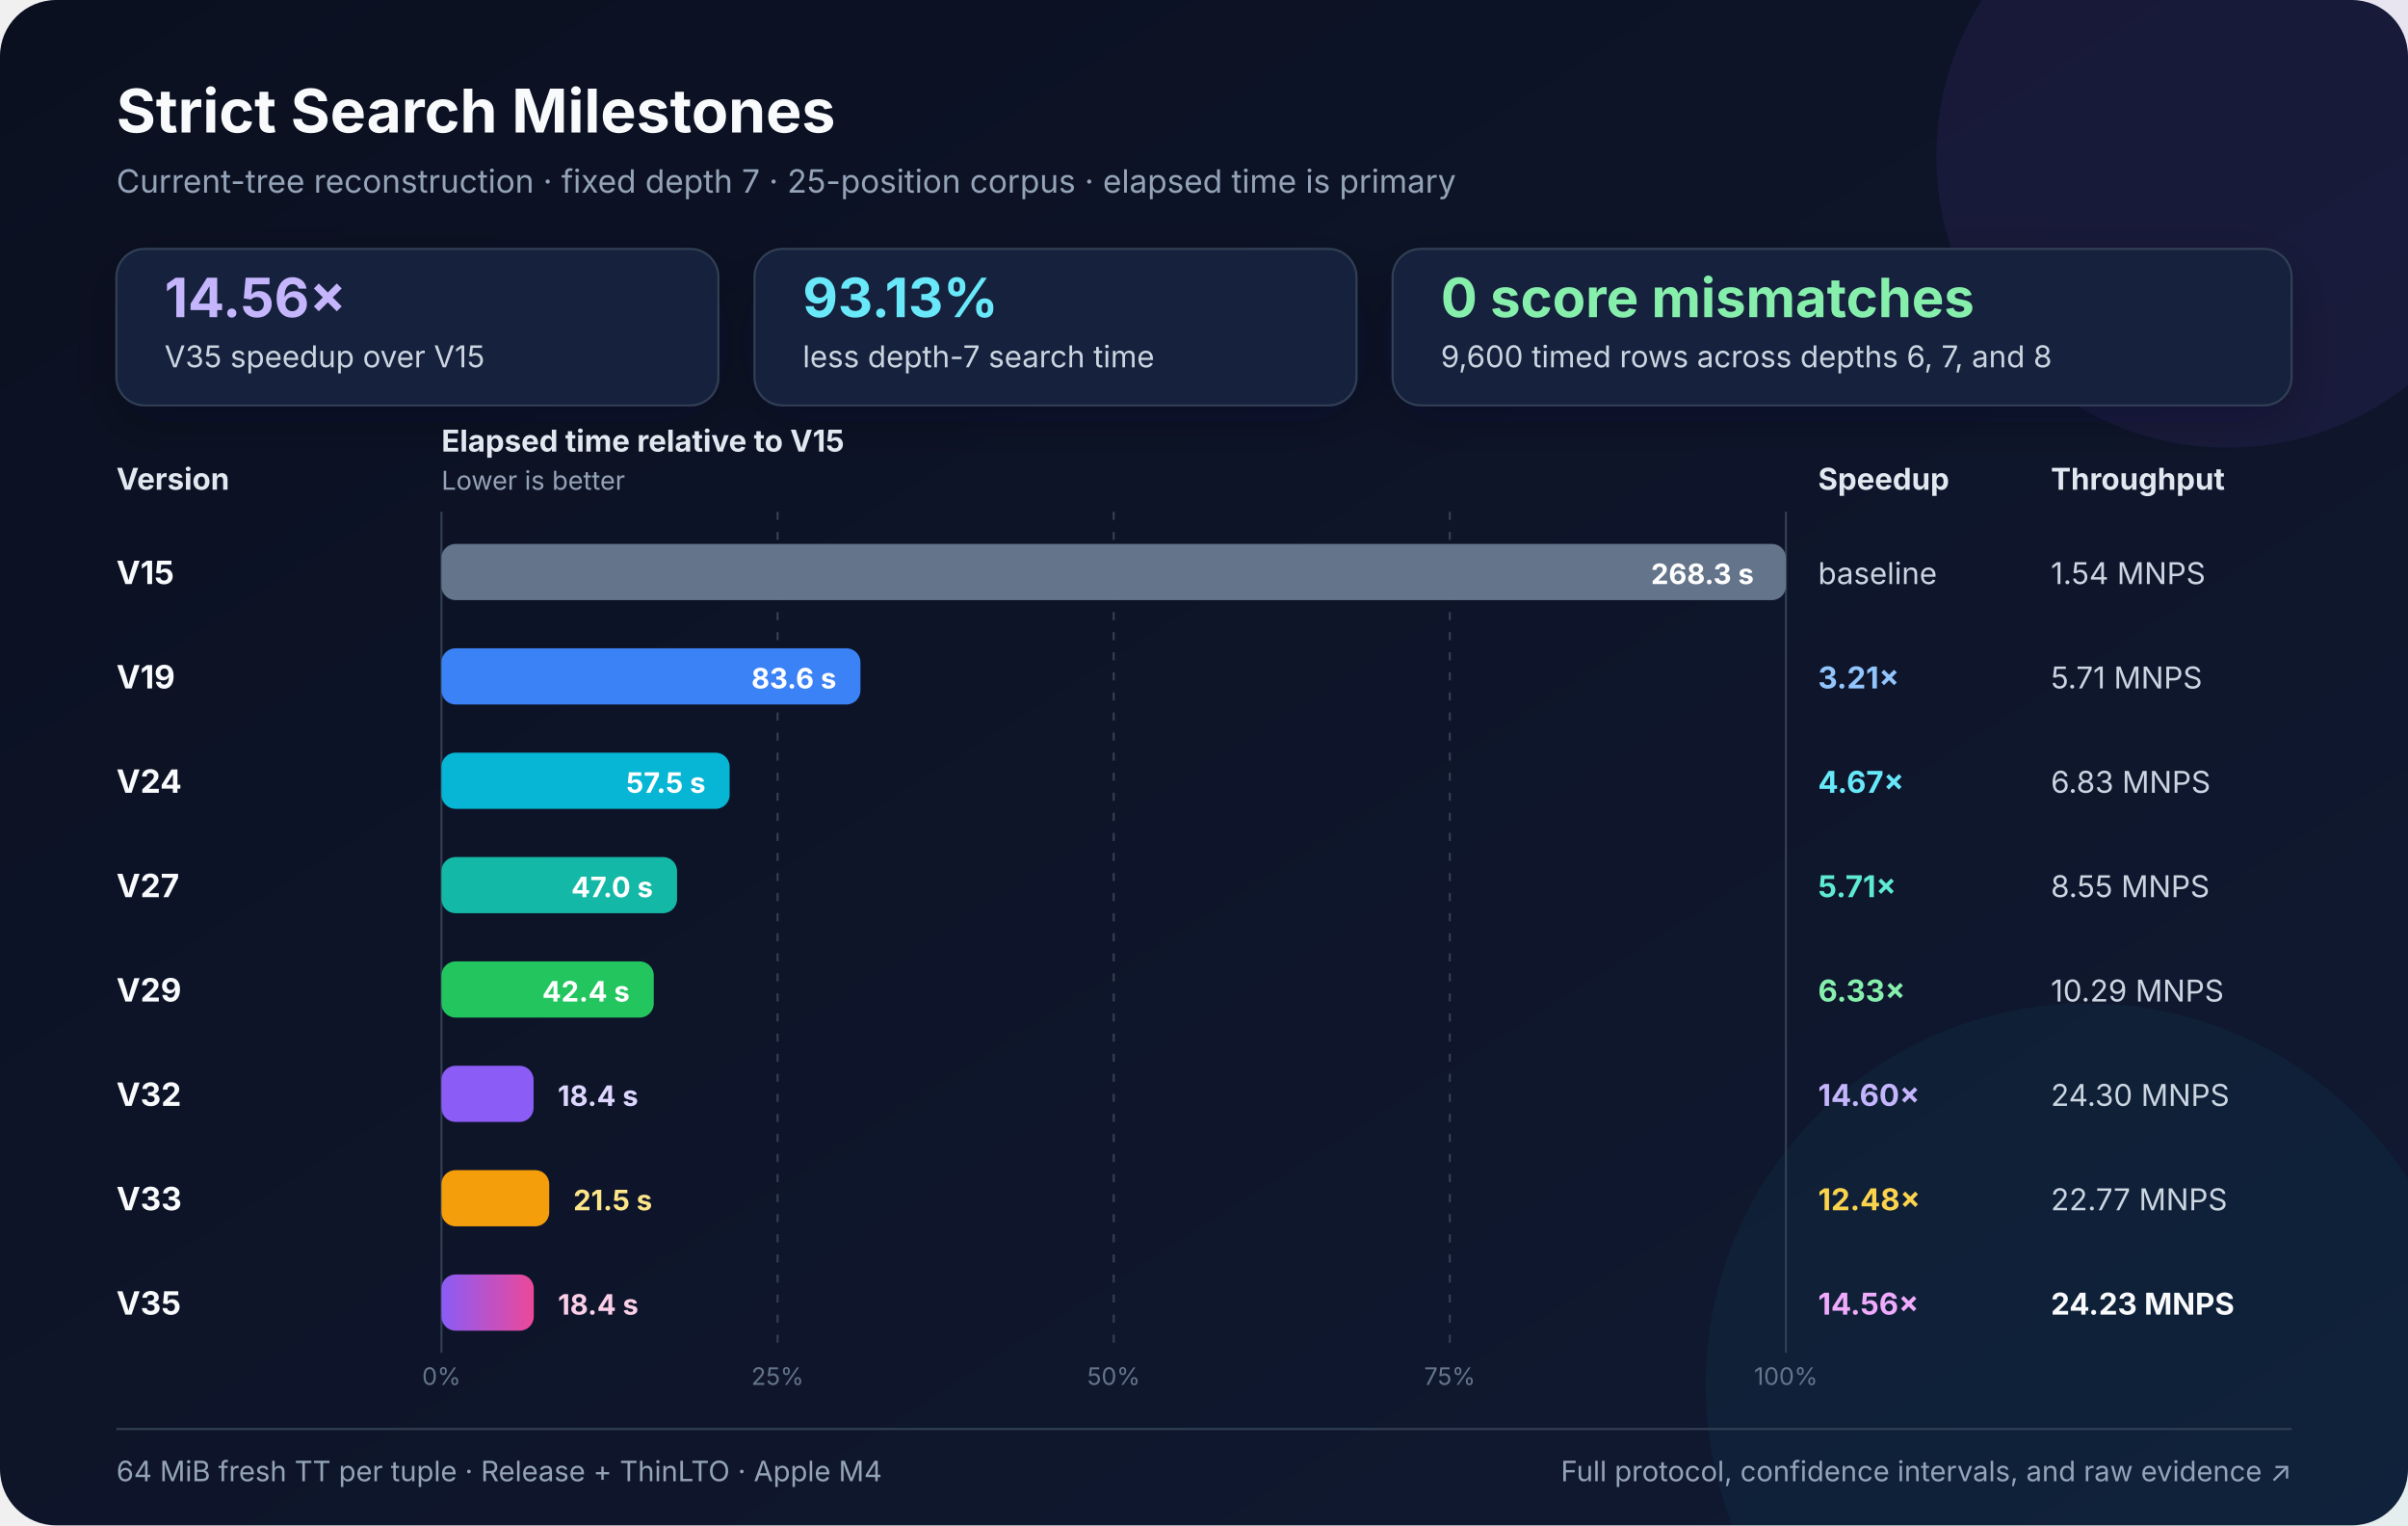
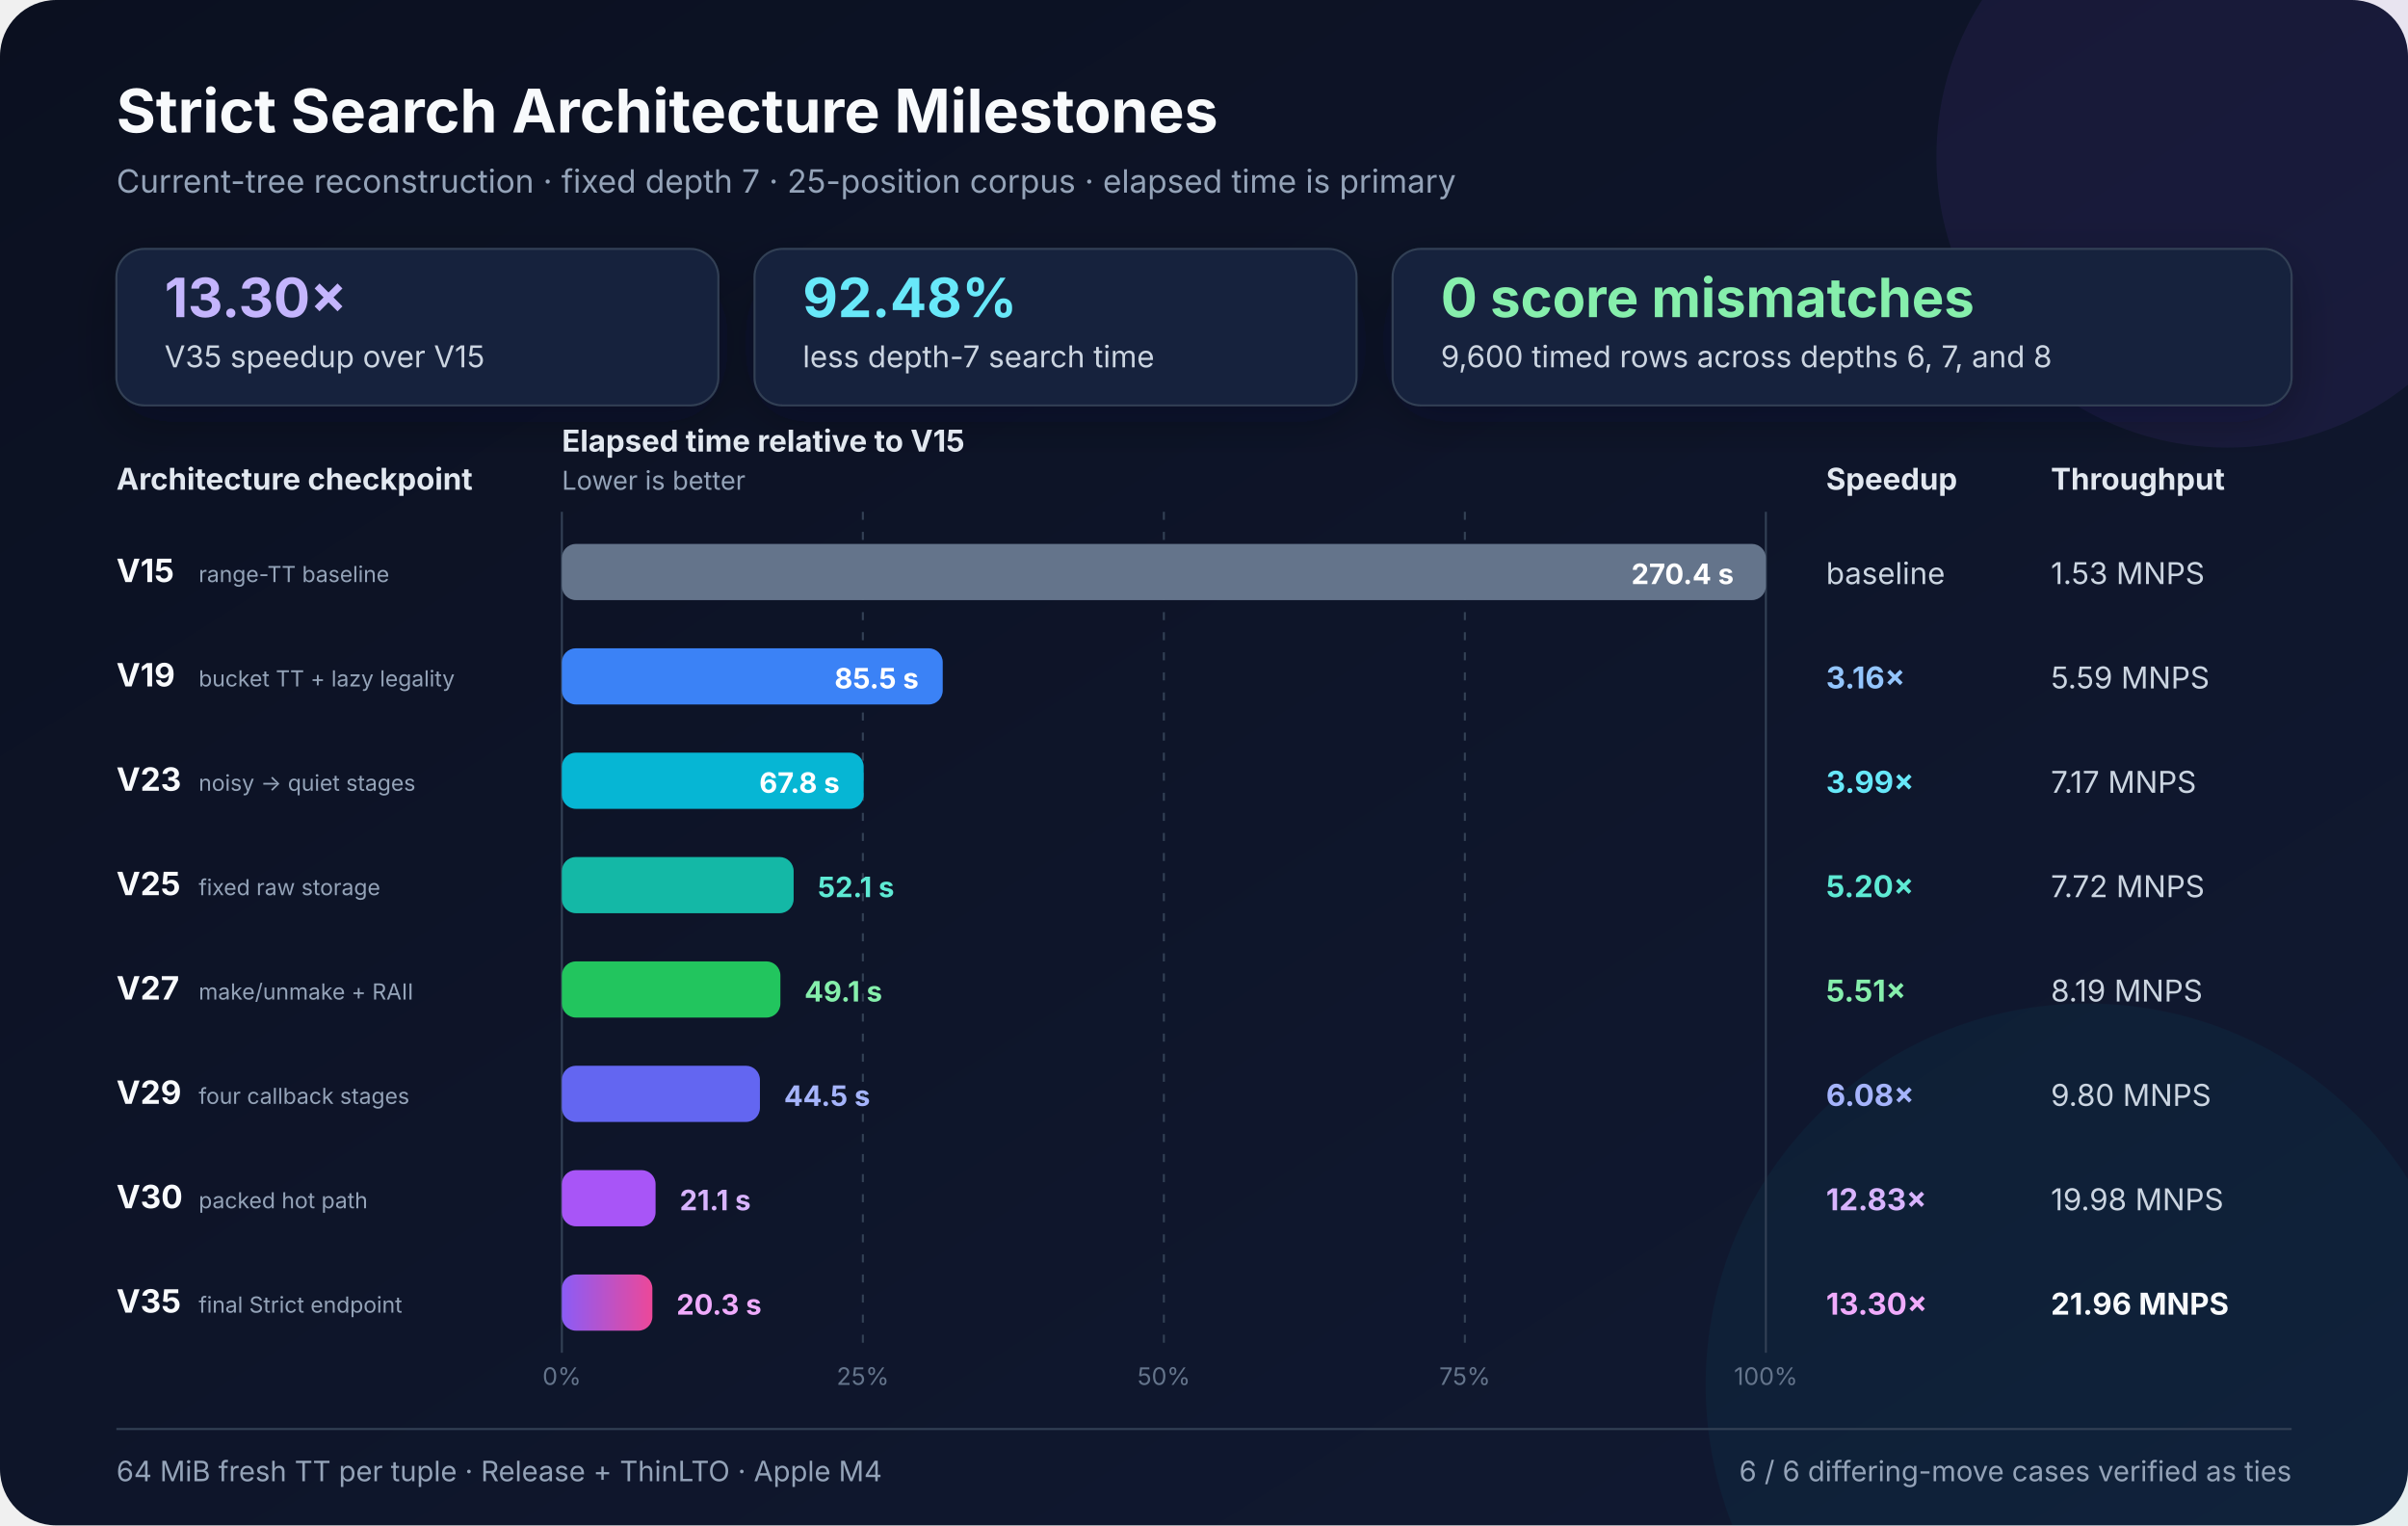
<svg xmlns="http://www.w3.org/2000/svg" width="1200" height="760" viewBox="0 0 1200 760" role="img" aria-labelledby="title desc">
  <defs>
    <linearGradient id="background" x1="0" y1="0" x2="1" y2="1">
      <stop offset="0" stop-color="#0b1020" />
      <stop offset="1" stop-color="#111a33" />
    </linearGradient>
    <linearGradient id="v35" x1="0" y1="0" x2="1" y2="0">
      <stop offset="0" stop-color="#8b5cf6" />
      <stop offset="1" stop-color="#ec4899" />
    </linearGradient>
    <filter id="shadow" x="-20%" y="-30%" width="140%" height="160%">
      <feDropShadow dx="0" dy="8" stdDeviation="12" flood-color="#020617" flood-opacity="0.28" />
    </filter>
  </defs>
  <rect width="1200" height="760" rx="28" fill="url(#background)" />
  <circle cx="1110" cy="78" r="145" fill="#8b5cf6" opacity="0.08" />
  <circle cx="1040" cy="690" r="190" fill="#06b6d4" opacity="0.05" />
  <g font-family="Inter, ui-sans-serif, system-ui, -apple-system, BlinkMacSystemFont, 'Segoe UI', sans-serif">
-     <text x="58" y="66" fill="#f8fafc" font-size="30" font-weight="700">Strict Search Milestones</text>
+     <text x="58" y="66" fill="#f8fafc" font-size="30" font-weight="700">Strict Search Architecture Milestones</text>
    <text x="58" y="96" fill="#94a3b8" font-size="16">Current-tree reconstruction · fixed depth 7 · 25-position corpus · elapsed time is primary</text>
    <g filter="url(#shadow)">
      <rect x="58" y="124" width="300" height="78" rx="14" fill="#18223d" stroke="#334155" />
-       <text x="82" y="158" fill="#c4b5fd" font-size="27" font-weight="700">14.56×</text>
+       <text x="82" y="158" fill="#c4b5fd" font-size="27" font-weight="700">13.30×</text>
      <text x="82" y="183" fill="#cbd5e1" font-size="15">V35 speedup over V15</text>
      <rect x="376" y="124" width="300" height="78" rx="14" fill="#18223d" stroke="#334155" />
-       <text x="400" y="158" fill="#67e8f9" font-size="27" font-weight="700">93.13%</text>
+       <text x="400" y="158" fill="#67e8f9" font-size="27" font-weight="700">92.48%</text>
      <text x="400" y="183" fill="#cbd5e1" font-size="15">less depth-7 search time</text>
      <rect x="694" y="124" width="448" height="78" rx="14" fill="#18223d" stroke="#334155" />
      <text x="718" y="158" fill="#86efac" font-size="27" font-weight="700">0 score mismatches</text>
      <text x="718" y="183" fill="#cbd5e1" font-size="15">9,600 timed rows across depths 6, 7, and 8</text>
    </g>
-     <text x="58" y="244" fill="#e2e8f0" font-size="15" font-weight="650">Version</text>
-     <text x="220" y="225" fill="#e2e8f0" font-size="15" font-weight="650">Elapsed time relative to V15</text>
-     <text x="220" y="244" fill="#94a3b8" font-size="13">Lower is better</text>
-     <text x="906" y="244" fill="#e2e8f0" font-size="15" font-weight="650">Speedup</text>
+     <text x="58" y="244" fill="#e2e8f0" font-size="15" font-weight="650">Architecture checkpoint</text>
+     <text x="280" y="225" fill="#e2e8f0" font-size="15" font-weight="650">Elapsed time relative to V15</text>
+     <text x="280" y="244" fill="#94a3b8" font-size="13">Lower is better</text>
+     <text x="910" y="244" fill="#e2e8f0" font-size="15" font-weight="650">Speedup</text>
    <text x="1022" y="244" fill="#e2e8f0" font-size="15" font-weight="650">Throughput</text>
    <g stroke="#334155" stroke-width="1">
-       <line x1="220" y1="255" x2="220" y2="674" />
-       <line x1="387.5" y1="255" x2="387.5" y2="674" stroke-dasharray="4 6" />
-       <line x1="555" y1="255" x2="555" y2="674" stroke-dasharray="4 6" />
-       <line x1="722.5" y1="255" x2="722.5" y2="674" stroke-dasharray="4 6" />
-       <line x1="890" y1="255" x2="890" y2="674" />
+       <line x1="280" y1="255" x2="280" y2="674" />
+       <line x1="430" y1="255" x2="430" y2="674" stroke-dasharray="4 6" />
+       <line x1="580" y1="255" x2="580" y2="674" stroke-dasharray="4 6" />
+       <line x1="730" y1="255" x2="730" y2="674" stroke-dasharray="4 6" />
+       <line x1="880" y1="255" x2="880" y2="674" />
    </g>
    <g fill="#64748b" font-size="12" text-anchor="middle">
-       <text x="220" y="690">0%</text>
-       <text x="387.5" y="690">25%</text>
-       <text x="555" y="690">50%</text>
-       <text x="722.5" y="690">75%</text>
-       <text x="890" y="690">100%</text>
+       <text x="280" y="690">0%</text>
+       <text x="430" y="690">25%</text>
+       <text x="580" y="690">50%</text>
+       <text x="730" y="690">75%</text>
+       <text x="880" y="690">100%</text>
    </g>
-     <text x="58" y="291" fill="#f8fafc" font-size="16" font-weight="650">V15</text>
-     <rect x="220" y="271" width="670" height="28" rx="7" fill="#64748b" />
-     <text x="874" y="291" fill="#ffffff" font-size="14" font-weight="650" text-anchor="end">268.3 s</text>
-     <text x="906" y="291" fill="#cbd5e1" font-size="15">baseline</text>
-     <text x="1022" y="291" fill="#cbd5e1" font-size="15">1.54 MNPS</text>
-     <text x="58" y="343" fill="#f8fafc" font-size="16" font-weight="650">V19</text>
-     <rect x="220" y="323" width="208.8" height="28" rx="7" fill="#3b82f6" />
-     <text x="416.8" y="343" fill="#ffffff" font-size="14" font-weight="650" text-anchor="end">83.6 s</text>
-     <text x="906" y="343" fill="#93c5fd" font-size="15" font-weight="650">3.21×</text>
-     <text x="1022" y="343" fill="#cbd5e1" font-size="15">5.71 MNPS</text>
-     <text x="58" y="395" fill="#f8fafc" font-size="16" font-weight="650">V24</text>
-     <rect x="220" y="375" width="143.6" height="28" rx="7" fill="#06b6d4" />
-     <text x="351.6" y="395" fill="#ffffff" font-size="14" font-weight="650" text-anchor="end">57.5 s</text>
-     <text x="906" y="395" fill="#67e8f9" font-size="15" font-weight="650">4.67×</text>
-     <text x="1022" y="395" fill="#cbd5e1" font-size="15">6.83 MNPS</text>
-     <text x="58" y="447" fill="#f8fafc" font-size="16" font-weight="650">V27</text>
-     <rect x="220" y="427" width="117.4" height="28" rx="7" fill="#14b8a6" />
-     <text x="325.4" y="447" fill="#ffffff" font-size="14" font-weight="650" text-anchor="end">47.0 s</text>
-     <text x="906" y="447" fill="#5eead4" font-size="15" font-weight="650">5.71×</text>
-     <text x="1022" y="447" fill="#cbd5e1" font-size="15">8.55 MNPS</text>
-     <text x="58" y="499" fill="#f8fafc" font-size="16" font-weight="650">V29</text>
-     <rect x="220" y="479" width="105.8" height="28" rx="7" fill="#22c55e" />
-     <text x="313.8" y="499" fill="#ffffff" font-size="14" font-weight="650" text-anchor="end">42.4 s</text>
-     <text x="906" y="499" fill="#86efac" font-size="15" font-weight="650">6.33×</text>
-     <text x="1022" y="499" fill="#cbd5e1" font-size="15">10.29 MNPS</text>
-     <text x="58" y="551" fill="#f8fafc" font-size="16" font-weight="650">V32</text>
-     <rect x="220" y="531" width="45.9" height="28" rx="7" fill="#8b5cf6" />
-     <text x="277.9" y="551" fill="#ddd6fe" font-size="14" font-weight="650">18.4 s</text>
-     <text x="906" y="551" fill="#c4b5fd" font-size="15" font-weight="650">14.60×</text>
-     <text x="1022" y="551" fill="#cbd5e1" font-size="15">24.30 MNPS</text>
-     <text x="58" y="603" fill="#f8fafc" font-size="16" font-weight="650">V33</text>
-     <rect x="220" y="583" width="53.7" height="28" rx="7" fill="#f59e0b" />
-     <text x="285.7" y="603" fill="#fde68a" font-size="14" font-weight="650">21.5 s</text>
-     <text x="906" y="603" fill="#fcd34d" font-size="15" font-weight="650">12.48×</text>
-     <text x="1022" y="603" fill="#cbd5e1" font-size="15">22.77 MNPS</text>
-     <text x="58" y="655" fill="#f8fafc" font-size="16" font-weight="700">V35</text>
-     <rect x="220" y="635" width="46.0" height="28" rx="7" fill="url(#v35)" />
-     <text x="278" y="655" fill="#fbcfe8" font-size="14" font-weight="700">18.4 s</text>
-     <text x="906" y="655" fill="#f0abfc" font-size="15" font-weight="700">14.56×</text>
-     <text x="1022" y="655" fill="#f8fafc" font-size="15" font-weight="700">24.23 MNPS</text>
+     <text x="58" y="290" fill="#f8fafc" font-size="16" font-weight="700">V15</text>
+     <text x="99" y="290" fill="#94a3b8" font-size="11">range-TT baseline</text>
+     <rect x="280" y="271" width="600" height="28" rx="7" fill="#64748b" />
+     <text x="864" y="291" fill="#ffffff" font-size="14" font-weight="650" text-anchor="end">270.4 s</text>
+     <text x="910" y="291" fill="#cbd5e1" font-size="15">baseline</text>
+     <text x="1022" y="291" fill="#cbd5e1" font-size="15">1.53 MNPS</text>
+     <text x="58" y="342" fill="#f8fafc" font-size="16" font-weight="700">V19</text>
+     <text x="99" y="342" fill="#94a3b8" font-size="11">bucket TT + lazy legality</text>
+     <rect x="280" y="323" width="189.8" height="28" rx="7" fill="#3b82f6" />
+     <text x="457.8" y="343" fill="#ffffff" font-size="14" font-weight="650" text-anchor="end">85.5 s</text>
+     <text x="910" y="343" fill="#93c5fd" font-size="15" font-weight="650">3.16×</text>
+     <text x="1022" y="343" fill="#cbd5e1" font-size="15">5.59 MNPS</text>
+     <text x="58" y="394" fill="#f8fafc" font-size="16" font-weight="700">V23</text>
+     <text x="99" y="394" fill="#94a3b8" font-size="11">noisy → quiet stages</text>
+     <rect x="280" y="375" width="150.4" height="28" rx="7" fill="#06b6d4" />
+     <text x="418.4" y="395" fill="#ffffff" font-size="14" font-weight="650" text-anchor="end">67.8 s</text>
+     <text x="910" y="395" fill="#67e8f9" font-size="15" font-weight="650">3.99×</text>
+     <text x="1022" y="395" fill="#cbd5e1" font-size="15">7.17 MNPS</text>
+     <text x="58" y="446" fill="#f8fafc" font-size="16" font-weight="700">V25</text>
+     <text x="99" y="446" fill="#94a3b8" font-size="11">fixed raw storage</text>
+     <rect x="280" y="427" width="115.5" height="28" rx="7" fill="#14b8a6" />
+     <text x="407.5" y="447" fill="#5eead4" font-size="14" font-weight="650">52.1 s</text>
+     <text x="910" y="447" fill="#5eead4" font-size="15" font-weight="650">5.20×</text>
+     <text x="1022" y="447" fill="#cbd5e1" font-size="15">7.72 MNPS</text>
+     <text x="58" y="498" fill="#f8fafc" font-size="16" font-weight="700">V27</text>
+     <text x="99" y="498" fill="#94a3b8" font-size="11">make/unmake + RAII</text>
+     <rect x="280" y="479" width="108.9" height="28" rx="7" fill="#22c55e" />
+     <text x="400.9" y="499" fill="#86efac" font-size="14" font-weight="650">49.1 s</text>
+     <text x="910" y="499" fill="#86efac" font-size="15" font-weight="650">5.51×</text>
+     <text x="1022" y="499" fill="#cbd5e1" font-size="15">8.19 MNPS</text>
+     <text x="58" y="550" fill="#f8fafc" font-size="16" font-weight="700">V29</text>
+     <text x="99" y="550" fill="#94a3b8" font-size="11">four callback stages</text>
+     <rect x="280" y="531" width="98.7" height="28" rx="7" fill="#6366f1" />
+     <text x="390.7" y="551" fill="#a5b4fc" font-size="14" font-weight="650">44.5 s</text>
+     <text x="910" y="551" fill="#a5b4fc" font-size="15" font-weight="650">6.08×</text>
+     <text x="1022" y="551" fill="#cbd5e1" font-size="15">9.80 MNPS</text>
+     <text x="58" y="602" fill="#f8fafc" font-size="16" font-weight="700">V30</text>
+     <text x="99" y="602" fill="#94a3b8" font-size="11">packed hot path</text>
+     <rect x="280" y="583" width="46.7" height="28" rx="7" fill="#a855f7" />
+     <text x="338.7" y="603" fill="#d8b4fe" font-size="14" font-weight="650">21.1 s</text>
+     <text x="910" y="603" fill="#d8b4fe" font-size="15" font-weight="650">12.83×</text>
+     <text x="1022" y="603" fill="#cbd5e1" font-size="15">19.98 MNPS</text>
+     <text x="58" y="654" fill="#f8fafc" font-size="16" font-weight="700">V35</text>
+     <text x="99" y="654" fill="#94a3b8" font-size="11">final Strict endpoint</text>
+     <rect x="280" y="635" width="45.1" height="28" rx="7" fill="url(#v35)" />
+     <text x="337.1" y="655" fill="#f0abfc" font-size="14" font-weight="700">20.3 s</text>
+     <text x="910" y="655" fill="#f0abfc" font-size="15" font-weight="700">13.30×</text>
+     <text x="1022" y="655" fill="#f8fafc" font-size="15" font-weight="700">21.96 MNPS</text>
    <line x1="58" y1="712" x2="1142" y2="712" stroke="#334155" />
    <text x="58" y="738" fill="#94a3b8" font-size="14">64 MiB fresh TT per tuple · Release + ThinLTO · Apple M4</text>
-     <text x="1142" y="738" fill="#94a3b8" font-size="14" text-anchor="end">Full protocol, confidence intervals, and raw evidence ↗</text>
+     <text x="1142" y="738" fill="#94a3b8" font-size="14" text-anchor="end">6 / 6 differing-move cases verified as ties</text>
  </g>
</svg>
